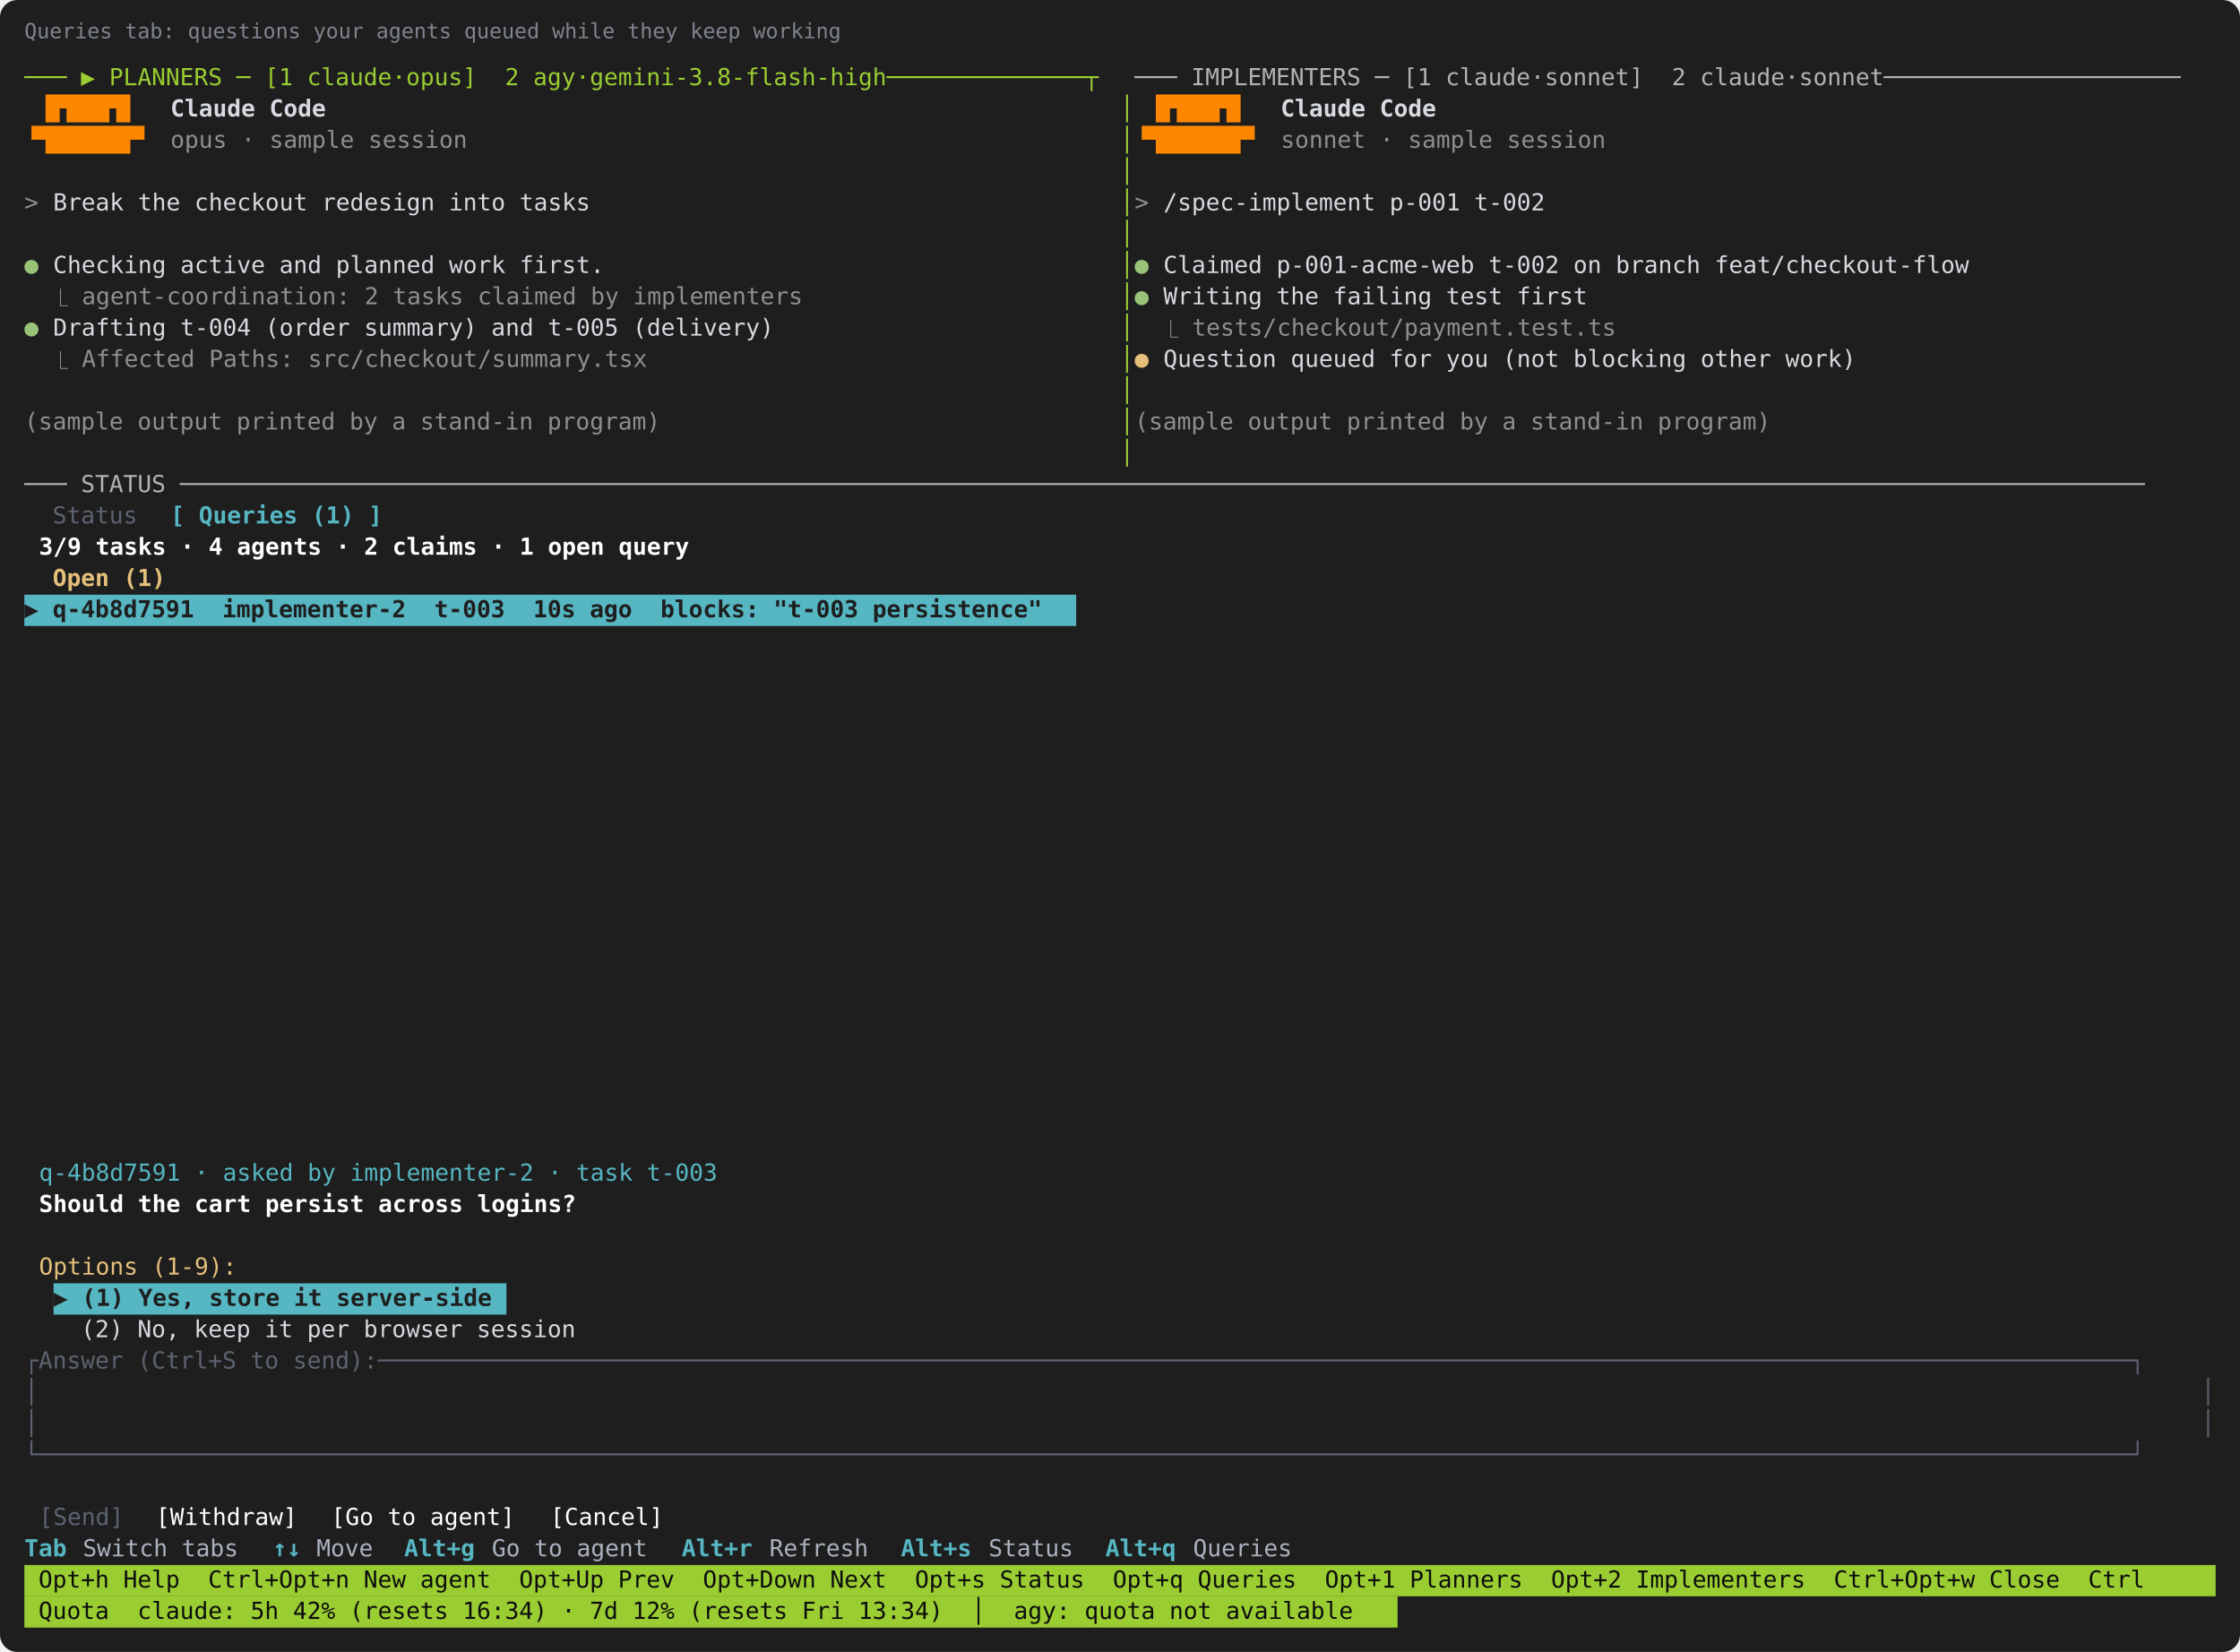
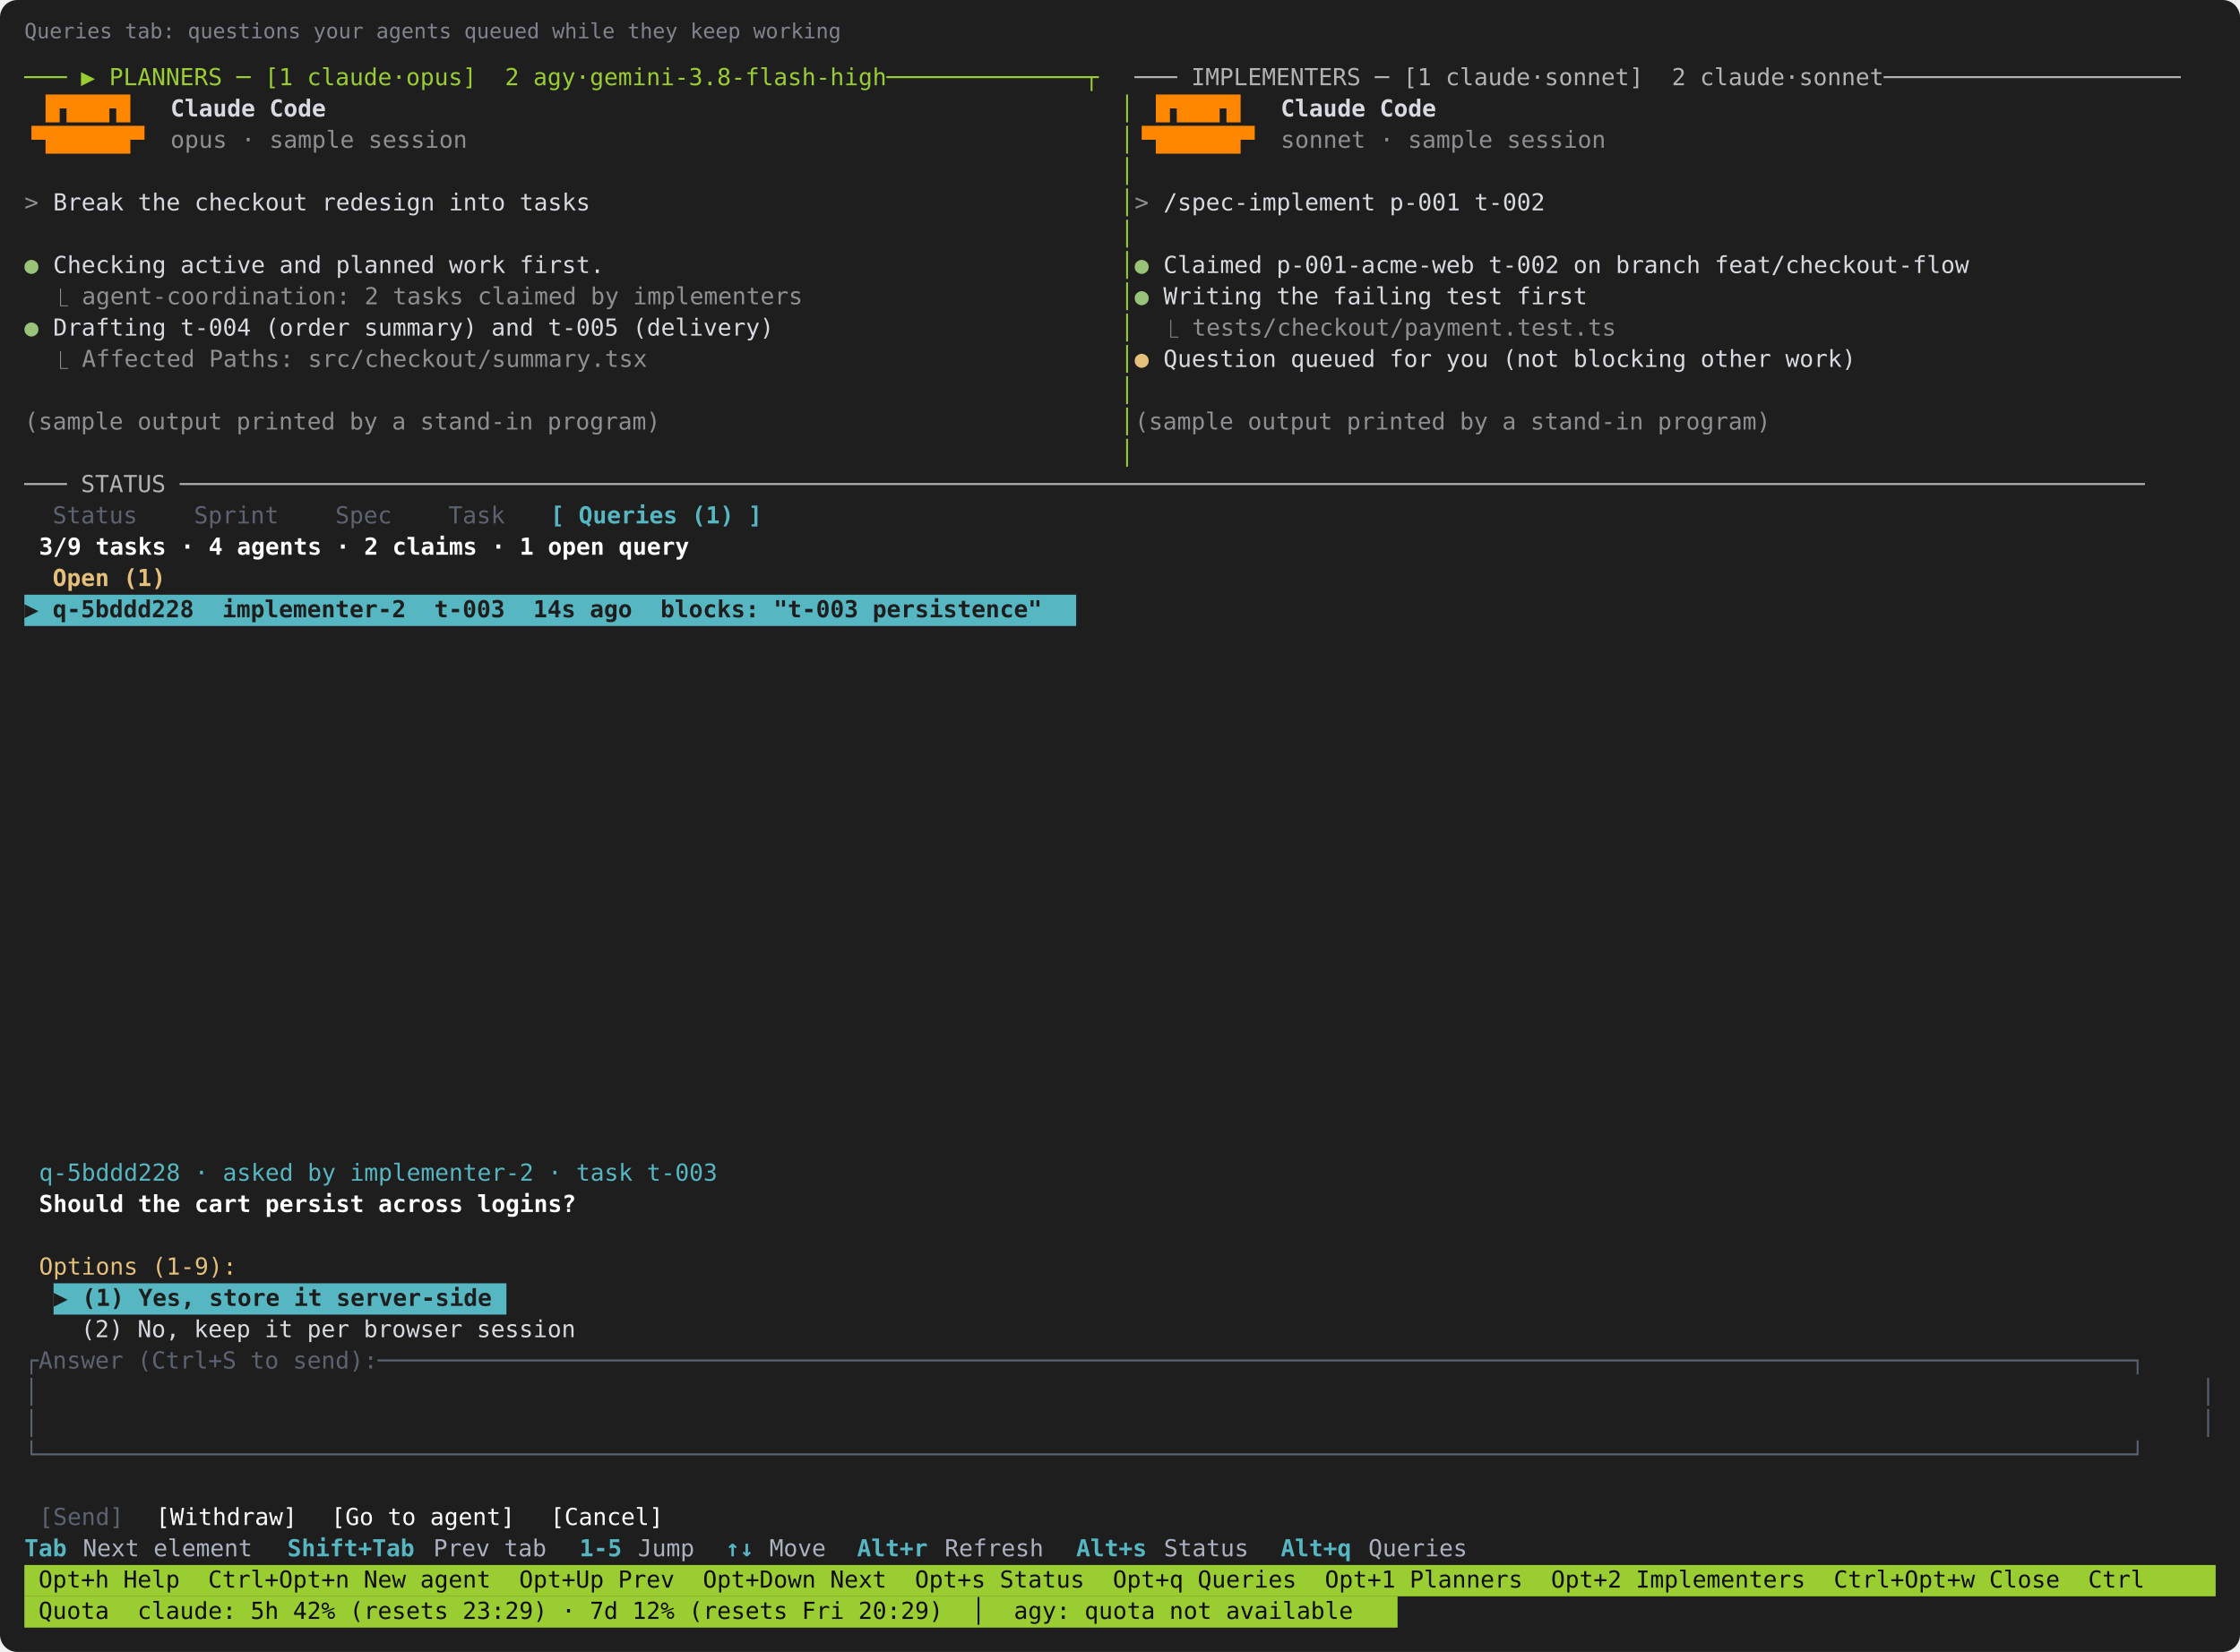
<svg xmlns="http://www.w3.org/2000/svg" width="1288" height="950" viewBox="0 0 1288 950" role="img" aria-label="Queries tab: questions your agents queued while they keep working">
  <rect width="100%" height="100%" rx="10" fill="#1e1e1e" />
  <text x="14" y="22" font-family="SFMono-Regular, Menlo, Consolas, 'DejaVu Sans Mono', 'Liberation Mono', monospace" font-size="12" fill="#7f848e">Queries tab: questions your agents queued while they keep working</text>
  <g>
    <rect x="14.0" y="342.0" width="604.8" height="18.0" fill="#56b6c2" />
    <rect x="30.8" y="738.0" width="260.4" height="18.0" fill="#56b6c2" />
    <rect x="14.0" y="900.0" width="1260.0" height="18.0" fill="#9acd32" />
    <rect x="14.0" y="918.0" width="789.6" height="18.0" fill="#9acd32" />
  </g>
  <g font-family="SFMono-Regular, Menlo, Consolas, 'DejaVu Sans Mono', 'Liberation Mono', monospace" font-size="13.5">
    <text x="14.0 22.4 30.8 39.2 47.6 56.0 64.4 72.8 81.2 89.6 98.0 106.4 114.8 123.2 131.6 140.0 148.4 156.8 165.2 173.6 182.0 190.4 198.8 207.2 215.6 224.0 232.4 240.8 249.2 257.6 266.0 274.4 282.8 291.2 299.6 308.0 316.4 324.8 333.2 341.6 350.0 358.4 366.8 375.2 383.6 392.0 400.4 408.8 417.2 425.6 434.0 442.4 450.8 459.2 467.6 476.0 484.4 492.8 501.2 509.6 518.0 526.4 534.8 543.2 551.6 560.0 568.4 576.8 585.2 593.6 602.0 610.4 618.8 627.2 635.6 644.0" y="49.0" fill="#9acd32" xml:space="preserve">─── ▶ PLANNERS ─ [1 claude·opus]  2 agy·gemini-3.8-flash-high──────────────┬</text>
    <text x="652.4 660.8 669.2 677.6 686.0 694.4 702.8 711.2 719.6 728.0 736.4 744.8 753.2 761.6 770.0 778.4 786.8 795.2 803.6 812.0 820.4 828.8 837.2 845.6 854.0 862.4 870.8 879.2 887.6 896.0 904.4 912.8 921.2 929.6 938.0 946.4 954.8 963.2 971.6 980.0 988.4 996.8 1005.2 1013.6 1022.0 1030.4 1038.8 1047.2 1055.6 1064.0 1072.4 1080.8 1089.2 1097.6 1106.0 1114.4 1122.8 1131.2 1139.6 1148.0 1156.4 1164.8 1173.2 1181.6 1190.0 1198.4 1206.8 1215.2 1223.6 1232.0 1240.4 1248.8 1257.2 1265.6" y="49.0" fill="#b3b3b3" xml:space="preserve">─── IMPLEMENTERS ─ [1 claude·sonnet]  2 claude·sonnet─────────────────────</text>
    <text x="14.0 22.4 30.8 39.2 47.6 56.0 64.4 72.8" y="67.0" fill="#ff8700" xml:space="preserve"> ▐▛███▜▌</text>
    <text x="98.0 106.4 114.8 123.2 131.6 140.0 148.4 156.8 165.2 173.6 182.0" y="67.0" fill="#d7dae0" font-weight="bold" xml:space="preserve">Claude Code</text>
    <text x="644.0" y="67.0" fill="#9acd32" xml:space="preserve">│</text>
    <text x="652.4 660.8 669.2 677.6 686.0 694.4 702.8 711.2" y="67.0" fill="#ff8700" xml:space="preserve"> ▐▛███▜▌</text>
    <text x="736.4 744.8 753.2 761.6 770.0 778.4 786.8 795.2 803.6 812.0 820.4" y="67.0" fill="#d7dae0" font-weight="bold" xml:space="preserve">Claude Code</text>
    <text x="14.0 22.4 30.8 39.2 47.6 56.0 64.4 72.8 81.2" y="85.0" fill="#ff8700" xml:space="preserve">▝▜█████▛▘</text>
    <text x="98.0 106.4 114.8 123.2 131.6 140.0 148.4 156.8 165.2 173.6 182.0 190.4 198.8 207.2 215.6 224.0 232.4 240.8 249.2 257.6 266.0" y="85.0" fill="#d7dae0" opacity="0.6" xml:space="preserve">opus · sample session</text>
    <text x="644.0" y="85.0" fill="#9acd32" xml:space="preserve">│</text>
    <text x="652.4 660.8 669.2 677.6 686.0 694.4 702.8 711.2 719.6" y="85.0" fill="#ff8700" xml:space="preserve">▝▜█████▛▘</text>
    <text x="736.4 744.8 753.2 761.6 770.0 778.4 786.8 795.2 803.6 812.0 820.4 828.8 837.2 845.6 854.0 862.4 870.8 879.2 887.6 896.0 904.4 912.8 921.2" y="85.0" fill="#d7dae0" opacity="0.6" xml:space="preserve">sonnet · sample session</text>
    <text x="644.0" y="103.0" fill="#9acd32" xml:space="preserve">│</text>
    <text x="14.0" y="121.0" fill="#d7dae0" opacity="0.6" xml:space="preserve">&gt;</text>
    <text x="22.4 30.8 39.2 47.6 56.0 64.4 72.8 81.2 89.6 98.0 106.4 114.8 123.2 131.6 140.0 148.4 156.8 165.2 173.6 182.0 190.4 198.8 207.2 215.6 224.0 232.4 240.8 249.2 257.6 266.0 274.4 282.8 291.2 299.6 308.0 316.4 324.8 333.2 341.6 350.0 358.4 366.8 375.2 383.6 392.0 400.4 408.8 417.2 425.6 434.0 442.4 450.8 459.2 467.6 476.0 484.4 492.8 501.2 509.6 518.0 526.4 534.8 543.2 551.6 560.0 568.4 576.8 585.2 593.6 602.0 610.4 618.8 627.2 635.6" y="121.0" fill="#d7dae0" xml:space="preserve"> Break the checkout redesign into tasks                                   </text>
    <text x="644.0" y="121.0" fill="#9acd32" xml:space="preserve">│</text>
    <text x="652.4" y="121.0" fill="#d7dae0" opacity="0.6" xml:space="preserve">&gt;</text>
    <text x="660.8 669.2 677.6 686.0 694.4 702.8 711.2 719.6 728.0 736.4 744.8 753.2 761.6 770.0 778.4 786.8 795.2 803.6 812.0 820.4 828.8 837.2 845.6 854.0 862.4 870.8 879.2 887.6" y="121.0" fill="#d7dae0" xml:space="preserve"> /spec-implement p-001 t-002</text>
    <text x="644.0" y="139.0" fill="#9acd32" xml:space="preserve">│</text>
    <text x="14.0" y="157.0" fill="#98c379" xml:space="preserve">●</text>
    <text x="22.4 30.8 39.2 47.6 56.0 64.4 72.8 81.2 89.6 98.0 106.4 114.8 123.2 131.6 140.0 148.4 156.8 165.2 173.6 182.0 190.4 198.8 207.2 215.6 224.0 232.4 240.8 249.2 257.6 266.0 274.4 282.8 291.2 299.6 308.0 316.4 324.8 333.2 341.6 350.0 358.4 366.8 375.2 383.6 392.0 400.4 408.8 417.2 425.6 434.0 442.4 450.8 459.2 467.6 476.0 484.4 492.8 501.2 509.6 518.0 526.4 534.8 543.2 551.6 560.0 568.4 576.8 585.2 593.6 602.0 610.4 618.8 627.2 635.6" y="157.0" fill="#d7dae0" xml:space="preserve"> Checking active and planned work first.                                  </text>
    <text x="644.0" y="157.0" fill="#9acd32" xml:space="preserve">│</text>
    <text x="652.4" y="157.0" fill="#98c379" xml:space="preserve">●</text>
    <text x="660.8 669.2 677.6 686.0 694.4 702.8 711.2 719.6 728.0 736.4 744.8 753.2 761.6 770.0 778.4 786.8 795.2 803.6 812.0 820.4 828.8 837.2 845.6 854.0 862.4 870.8 879.2 887.6 896.0 904.4 912.8 921.2 929.6 938.0 946.4 954.8 963.2 971.6 980.0 988.4 996.8 1005.2 1013.6 1022.0 1030.4 1038.8 1047.2 1055.6 1064.0 1072.4 1080.8 1089.2 1097.6 1106.0 1114.4 1122.8 1131.2 1139.6" y="157.0" fill="#d7dae0" xml:space="preserve"> Claimed p-001-acme-web t-002 on branch feat/checkout-flow</text>
    <text x="30.8 39.2 47.6 56.0 64.4 72.8 81.2 89.6 98.0 106.4 114.8 123.2 131.6 140.0 148.4 156.8 165.2 173.6 182.0 190.4 198.8 207.2 215.6 224.0 232.4 240.8 249.2 257.6 266.0 274.4 282.8 291.2 299.6 308.0 316.4 324.8 333.2 341.6 350.0 358.4 366.8 375.2 383.6 392.0 400.4 408.8 417.2 425.6 434.0 442.4 450.8 459.2 467.6" y="175.0" fill="#d7dae0" opacity="0.6" xml:space="preserve">⎿ agent-coordination: 2 tasks claimed by implementers</text>
    <text x="644.0" y="175.0" fill="#9acd32" xml:space="preserve">│</text>
    <text x="652.4" y="175.0" fill="#98c379" xml:space="preserve">●</text>
    <text x="660.8 669.2 677.6 686.0 694.4 702.8 711.2 719.6 728.0 736.4 744.8 753.2 761.6 770.0 778.4 786.8 795.2 803.6 812.0 820.4 828.8 837.2 845.6 854.0 862.4 870.8 879.2 887.6 896.0 904.4 912.8" y="175.0" fill="#d7dae0" xml:space="preserve"> Writing the failing test first</text>
    <text x="14.0" y="193.0" fill="#98c379" xml:space="preserve">●</text>
    <text x="22.4 30.8 39.2 47.6 56.0 64.4 72.8 81.2 89.6 98.0 106.4 114.8 123.2 131.6 140.0 148.4 156.8 165.2 173.6 182.0 190.4 198.8 207.2 215.6 224.0 232.4 240.8 249.2 257.6 266.0 274.4 282.8 291.2 299.6 308.0 316.4 324.8 333.2 341.6 350.0 358.4 366.8 375.2 383.6 392.0 400.4 408.8 417.2 425.6 434.0 442.4 450.8 459.2 467.6 476.0 484.4 492.8 501.2 509.6 518.0 526.4 534.8 543.2 551.6 560.0 568.4 576.8 585.2 593.6 602.0 610.4 618.8 627.2 635.6" y="193.0" fill="#d7dae0" xml:space="preserve"> Drafting t-004 (order summary) and t-005 (delivery)                      </text>
    <text x="644.0" y="193.0" fill="#9acd32" xml:space="preserve">│</text>
    <text x="669.2 677.6 686.0 694.4 702.8 711.2 719.6 728.0 736.4 744.8 753.2 761.6 770.0 778.4 786.8 795.2 803.6 812.0 820.4 828.8 837.2 845.6 854.0 862.4 870.8 879.2 887.6 896.0 904.4 912.8 921.2 929.6" y="193.0" fill="#d7dae0" opacity="0.6" xml:space="preserve">⎿ tests/checkout/payment.test.ts</text>
    <text x="30.8 39.2 47.6 56.0 64.4 72.8 81.2 89.6 98.0 106.4 114.8 123.2 131.6 140.0 148.4 156.8 165.2 173.6 182.0 190.4 198.8 207.2 215.6 224.0 232.4 240.8 249.2 257.6 266.0 274.4 282.8 291.2 299.6 308.0 316.4 324.8 333.2 341.6 350.0 358.4 366.8 375.2" y="211.0" fill="#d7dae0" opacity="0.6" xml:space="preserve">⎿ Affected Paths: src/checkout/summary.tsx</text>
    <text x="644.0" y="211.0" fill="#9acd32" xml:space="preserve">│</text>
    <text x="652.4" y="211.0" fill="#e5c07b" xml:space="preserve">●</text>
    <text x="660.8 669.2 677.6 686.0 694.4 702.8 711.2 719.6 728.0 736.4 744.8 753.2 761.6 770.0 778.4 786.8 795.2 803.6 812.0 820.4 828.8 837.2 845.6 854.0 862.4 870.8 879.2 887.6 896.0 904.4 912.8 921.2 929.6 938.0 946.4 954.8 963.2 971.6 980.0 988.4 996.8 1005.2 1013.6 1022.0 1030.4 1038.8 1047.2 1055.6 1064.0 1072.4" y="211.0" fill="#d7dae0" xml:space="preserve"> Question queued for you (not blocking other work)</text>
    <text x="644.0" y="229.0" fill="#9acd32" xml:space="preserve">│</text>
    <text x="14.0 22.4 30.8 39.2 47.6 56.0 64.4 72.8 81.2 89.6 98.0 106.4 114.8 123.2 131.6 140.0 148.4 156.8 165.2 173.6 182.0 190.4 198.8 207.2 215.6 224.0 232.4 240.8 249.2 257.6 266.0 274.4 282.8 291.2 299.6 308.0 316.4 324.8 333.2 341.6 350.0 358.4 366.8 375.2 383.6" y="247.0" fill="#d7dae0" opacity="0.6" xml:space="preserve">(sample output printed by a stand-in program)</text>
    <text x="644.0" y="247.0" fill="#9acd32" xml:space="preserve">│</text>
    <text x="652.4 660.8 669.2 677.6 686.0 694.4 702.8 711.2 719.6 728.0 736.4 744.8 753.2 761.6 770.0 778.4 786.8 795.2 803.6 812.0 820.4 828.8 837.2 845.6 854.0 862.4 870.8 879.2 887.6 896.0 904.4 912.8 921.2 929.6 938.0 946.4 954.8 963.2 971.6 980.0 988.4 996.8 1005.2 1013.6 1022.0" y="247.0" fill="#d7dae0" opacity="0.6" xml:space="preserve">(sample output printed by a stand-in program)</text>
    <text x="644.0" y="265.0" fill="#9acd32" xml:space="preserve">│</text>
    <text x="14.0 22.4 30.8 39.2 47.6 56.0 64.4 72.8 81.2 89.6 98.0 106.4 114.8 123.2 131.6 140.0 148.4 156.8 165.2 173.6 182.0 190.4 198.8 207.2 215.6 224.0 232.4 240.8 249.2 257.6 266.0 274.4 282.8 291.2 299.6 308.0 316.4 324.8 333.2 341.6 350.0 358.4 366.8 375.2 383.6 392.0 400.4 408.8 417.2 425.6 434.0 442.4 450.8 459.2 467.6 476.0 484.4 492.8 501.2 509.6 518.0 526.4 534.8 543.2 551.6 560.0 568.4 576.8 585.2 593.6 602.0 610.4 618.8 627.2 635.6 644.0 652.4 660.8 669.2 677.6 686.0 694.4 702.8 711.2 719.6 728.0 736.4 744.8 753.2 761.6 770.0 778.4 786.8 795.2 803.6 812.0 820.4 828.8 837.2 845.6 854.0 862.4 870.8 879.2 887.6 896.0 904.4 912.8 921.2 929.6 938.0 946.4 954.8 963.2 971.6 980.0 988.4 996.8 1005.2 1013.6 1022.0 1030.4 1038.8 1047.2 1055.6 1064.0 1072.4 1080.8 1089.2 1097.6 1106.0 1114.4 1122.8 1131.2 1139.6 1148.0 1156.4 1164.8 1173.2 1181.6 1190.0 1198.4 1206.8 1215.2 1223.6 1232.0 1240.4 1248.8 1257.2 1265.6" y="283.0" fill="#b3b3b3" xml:space="preserve">─── STATUS ───────────────────────────────────────────────────────────────────────────────────────────────────────────────────────────────────────────</text>
-     <text x="14.0 22.4 30.8 39.2 47.6 56.0 64.4 72.8 81.2 89.6" y="301.0" fill="#5c6370" xml:space="preserve">  Status  </text>
-     <text x="98.0 106.4 114.8 123.2 131.6 140.0 148.4 156.8 165.2 173.6 182.0 190.4 198.8 207.2 215.6" y="301.0" fill="#56b6c2" font-weight="bold" xml:space="preserve">[ Queries (1) ]</text>
+     <text x="14.0 22.4 30.8 39.2 47.6 56.0 64.4 72.8 81.2 89.6 98.0 106.4 114.8 123.2 131.6 140.0 148.4 156.8 165.2 173.6 182.0 190.4 198.8 207.2 215.6 224.0 232.4 240.8 249.2 257.6 266.0 274.4 282.8 291.2 299.6 308.0" y="301.0" fill="#5c6370" xml:space="preserve">  Status    Sprint    Spec    Task  </text>
+     <text x="316.4 324.8 333.2 341.6 350.0 358.4 366.8 375.2 383.6 392.0 400.4 408.8 417.2 425.6 434.0" y="301.0" fill="#56b6c2" font-weight="bold" xml:space="preserve">[ Queries (1) ]</text>
    <text x="22.4 30.8 39.2 47.6 56.0 64.4 72.8 81.2 89.6 98.0 106.4 114.8 123.2 131.6 140.0 148.4 156.8 165.2 173.6 182.0 190.4 198.8 207.2 215.6 224.0 232.4 240.8 249.2 257.6 266.0 274.4 282.8 291.2 299.6 308.0 316.4 324.8 333.2 341.6 350.0 358.4 366.8 375.2 383.6 392.0 400.4" y="319.0" fill="#ffffff" font-weight="bold" xml:space="preserve">3/9 tasks · 4 agents · 2 claims · 1 open query</text>
    <text x="14.0 22.4 30.8 39.2 47.6 56.0 64.4 72.8 81.2 89.6" y="337.0" fill="#e5c07b" font-weight="bold" xml:space="preserve">  Open (1)</text>
-     <text x="14.0 22.4 30.8 39.2 47.6 56.0 64.4 72.8 81.2 89.6 98.0 106.4 114.8 123.2 131.6 140.0 148.4 156.8 165.2 173.6 182.0 190.4 198.8 207.2 215.6 224.0 232.4 240.8 249.2 257.6 266.0 274.4 282.8 291.2 299.6 308.0 316.4 324.8 333.2 341.6 350.0 358.4 366.8 375.2 383.6 392.0 400.4 408.8 417.2 425.6 434.0 442.4 450.8 459.2 467.6 476.0 484.4 492.8 501.2 509.6 518.0 526.4 534.8 543.2 551.6 560.0 568.4 576.8 585.2 593.6 602.0 610.4" y="355.0" fill="#1e1e1e" font-weight="bold" xml:space="preserve">▶ q-4b8d7591  implementer-2  t-003  10s ago  blocks: "t-003 persistence"</text>
-     <text x="22.4 30.8 39.2 47.6 56.0 64.4 72.8 81.2 89.6 98.0 106.4 114.8 123.2 131.6 140.0 148.4 156.8 165.2 173.6 182.0 190.4 198.8 207.2 215.6 224.0 232.4 240.8 249.2 257.6 266.0 274.4 282.8 291.2 299.6 308.0 316.4 324.8 333.2 341.6 350.0 358.4 366.8 375.2 383.6 392.0 400.4 408.8 417.2" y="679.0" fill="#56b6c2" xml:space="preserve">q-4b8d7591 · asked by implementer-2 · task t-003</text>
+     <text x="14.0 22.4 30.8 39.2 47.6 56.0 64.4 72.8 81.2 89.6 98.0 106.4 114.8 123.2 131.6 140.0 148.4 156.8 165.2 173.6 182.0 190.4 198.8 207.2 215.6 224.0 232.4 240.8 249.2 257.6 266.0 274.4 282.8 291.2 299.6 308.0 316.4 324.8 333.2 341.6 350.0 358.4 366.8 375.2 383.6 392.0 400.4 408.8 417.2 425.6 434.0 442.4 450.8 459.2 467.6 476.0 484.4 492.8 501.2 509.6 518.0 526.4 534.8 543.2 551.6 560.0 568.4 576.8 585.2 593.6 602.0 610.4" y="355.0" fill="#1e1e1e" font-weight="bold" xml:space="preserve">▶ q-5bddd228  implementer-2  t-003  14s ago  blocks: "t-003 persistence"</text>
+     <text x="22.4 30.8 39.2 47.6 56.0 64.4 72.8 81.2 89.6 98.0 106.4 114.8 123.2 131.6 140.0 148.4 156.8 165.2 173.6 182.0 190.4 198.8 207.2 215.6 224.0 232.4 240.8 249.2 257.6 266.0 274.4 282.8 291.2 299.6 308.0 316.4 324.8 333.2 341.6 350.0 358.4 366.8 375.2 383.6 392.0 400.4 408.8 417.2" y="679.0" fill="#56b6c2" xml:space="preserve">q-5bddd228 · asked by implementer-2 · task t-003</text>
    <text x="22.4 30.8 39.2 47.6 56.0 64.4 72.8 81.2 89.6 98.0 106.4 114.8 123.2 131.6 140.0 148.4 156.8 165.2 173.6 182.0 190.4 198.8 207.2 215.6 224.0 232.4 240.8 249.2 257.6 266.0 274.4 282.8 291.2 299.6 308.0 316.4 324.8 333.2" y="697.0" fill="#ffffff" font-weight="bold" xml:space="preserve">Should the cart persist across logins?</text>
    <text x="22.4 30.8 39.2 47.6 56.0 64.4 72.8 81.2 89.6 98.0 106.4 114.8 123.2 131.6" y="733.0" fill="#e5c07b" xml:space="preserve">Options (1-9):</text>
    <text x="30.8 39.2 47.6 56.0 64.4 72.8 81.2 89.6 98.0 106.4 114.8 123.2 131.6 140.0 148.4 156.8 165.2 173.6 182.0 190.4 198.8 207.2 215.6 224.0 232.4 240.8 249.2 257.6 266.0 274.4 282.8" y="751.0" fill="#1e1e1e" font-weight="bold" xml:space="preserve">▶ (1) Yes, store it server-side</text>
    <text x="14.0 22.4 30.8 39.2 47.6 56.0 64.4 72.8 81.2 89.6 98.0 106.4 114.8 123.2 131.6 140.0 148.4 156.8 165.2 173.6 182.0 190.4 198.8 207.2 215.6 224.0 232.4 240.8 249.2 257.6 266.0 274.4 282.8 291.2 299.6 308.0 316.4 324.8 333.2" y="769.0" fill="#d7dae0" xml:space="preserve">    (2) No, keep it per browser session</text>
    <text x="14.0 22.4 30.8 39.2 47.6 56.0 64.4 72.8 81.2 89.6 98.0 106.4 114.8 123.2 131.6 140.0 148.4 156.8 165.2 173.6 182.0 190.4 198.8 207.2 215.6 224.0 232.4 240.8 249.2 257.6 266.0 274.4 282.8 291.2 299.6 308.0 316.4 324.8 333.2 341.6 350.0 358.4 366.8 375.2 383.6 392.0 400.4 408.8 417.2 425.6 434.0 442.4 450.8 459.2 467.6 476.0 484.4 492.8 501.2 509.6 518.0 526.4 534.8 543.2 551.6 560.0 568.4 576.8 585.2 593.6 602.0 610.4 618.8 627.2 635.6 644.0 652.4 660.8 669.2 677.6 686.0 694.4 702.8 711.2 719.6 728.0 736.4 744.8 753.2 761.6 770.0 778.4 786.8 795.2 803.6 812.0 820.4 828.8 837.2 845.6 854.0 862.4 870.8 879.2 887.6 896.0 904.4 912.8 921.2 929.6 938.0 946.4 954.8 963.2 971.6 980.0 988.4 996.8 1005.2 1013.6 1022.0 1030.4 1038.8 1047.2 1055.6 1064.0 1072.4 1080.8 1089.2 1097.6 1106.0 1114.4 1122.8 1131.2 1139.6 1148.0 1156.4 1164.8 1173.2 1181.6 1190.0 1198.4 1206.8 1215.2 1223.6 1232.0 1240.4 1248.8 1257.2 1265.6" y="787.0" fill="#5c6370" xml:space="preserve">┌Answer (Ctrl+S to send):────────────────────────────────────────────────────────────────────────────────────────────────────────────────────────────┐</text>
    <text x="14.0" y="805.0" fill="#5c6370" xml:space="preserve">│</text>
    <text x="1265.6" y="805.0" fill="#5c6370" xml:space="preserve">│</text>
    <text x="14.0" y="823.0" fill="#5c6370" xml:space="preserve">│</text>
    <text x="1265.6" y="823.0" fill="#5c6370" xml:space="preserve">│</text>
    <text x="14.0 22.4 30.8 39.2 47.6 56.0 64.4 72.8 81.2 89.6 98.0 106.4 114.8 123.2 131.6 140.0 148.4 156.8 165.2 173.6 182.0 190.4 198.8 207.2 215.6 224.0 232.4 240.8 249.2 257.6 266.0 274.4 282.8 291.2 299.6 308.0 316.4 324.8 333.2 341.6 350.0 358.4 366.8 375.2 383.6 392.0 400.4 408.8 417.2 425.6 434.0 442.4 450.8 459.2 467.6 476.0 484.4 492.8 501.2 509.6 518.0 526.4 534.8 543.2 551.6 560.0 568.4 576.8 585.2 593.6 602.0 610.4 618.8 627.2 635.6 644.0 652.4 660.8 669.2 677.6 686.0 694.4 702.8 711.2 719.6 728.0 736.4 744.8 753.2 761.6 770.0 778.4 786.8 795.2 803.6 812.0 820.4 828.8 837.2 845.6 854.0 862.4 870.8 879.2 887.6 896.0 904.4 912.8 921.2 929.6 938.0 946.4 954.8 963.2 971.6 980.0 988.4 996.8 1005.2 1013.6 1022.0 1030.4 1038.8 1047.2 1055.6 1064.0 1072.4 1080.8 1089.2 1097.6 1106.0 1114.4 1122.8 1131.2 1139.6 1148.0 1156.4 1164.8 1173.2 1181.6 1190.0 1198.4 1206.8 1215.2 1223.6 1232.0 1240.4 1248.8 1257.2 1265.6" y="841.0" fill="#5c6370" xml:space="preserve">└────────────────────────────────────────────────────────────────────────────────────────────────────────────────────────────────────────────────────┘</text>
    <text x="22.4 30.8 39.2 47.6 56.0 64.4" y="877.0" fill="#5c6370" xml:space="preserve">[Send]</text>
    <text x="89.6 98.0 106.4 114.8 123.2 131.6 140.0 148.4 156.8 165.2" y="877.0" fill="#ffffff" xml:space="preserve">[Withdraw]</text>
    <text x="190.4 198.8 207.2 215.6 224.0 232.4 240.8 249.2 257.6 266.0 274.4 282.8 291.2" y="877.0" fill="#ffffff" xml:space="preserve">[Go to agent]</text>
    <text x="316.4 324.8 333.2 341.6 350.0 358.4 366.8 375.2" y="877.0" fill="#ffffff" xml:space="preserve">[Cancel]</text>
    <text x="14.0 22.4 30.8" y="895.0" fill="#56b6c2" font-weight="bold" xml:space="preserve">Tab</text>
-     <text x="47.6 56.0 64.4 72.8 81.2 89.6 98.0 106.4 114.8 123.2 131.6" y="895.0" fill="#abb2bf" xml:space="preserve">Switch tabs</text>
-     <text x="156.8 165.2" y="895.0" fill="#56b6c2" font-weight="bold" xml:space="preserve">↑↓</text>
-     <text x="182.0 190.4 198.8 207.2" y="895.0" fill="#abb2bf" xml:space="preserve">Move</text>
-     <text x="232.4 240.8 249.2 257.6 266.0" y="895.0" fill="#56b6c2" font-weight="bold" xml:space="preserve">Alt+g</text>
-     <text x="282.8 291.2 299.6 308.0 316.4 324.8 333.2 341.6 350.0 358.4 366.8" y="895.0" fill="#abb2bf" xml:space="preserve">Go to agent</text>
-     <text x="392.0 400.4 408.8 417.2 425.6" y="895.0" fill="#56b6c2" font-weight="bold" xml:space="preserve">Alt+r</text>
-     <text x="442.4 450.8 459.2 467.6 476.0 484.4 492.8" y="895.0" fill="#abb2bf" xml:space="preserve">Refresh</text>
-     <text x="518.0 526.4 534.8 543.2 551.6" y="895.0" fill="#56b6c2" font-weight="bold" xml:space="preserve">Alt+s</text>
-     <text x="568.4 576.8 585.2 593.6 602.0 610.4" y="895.0" fill="#abb2bf" xml:space="preserve">Status</text>
-     <text x="635.6 644.0 652.4 660.8 669.2" y="895.0" fill="#56b6c2" font-weight="bold" xml:space="preserve">Alt+q</text>
-     <text x="686.0 694.4 702.8 711.2 719.6 728.0 736.4" y="895.0" fill="#abb2bf" xml:space="preserve">Queries</text>
+     <text x="47.6 56.0 64.4 72.8 81.2 89.6 98.0 106.4 114.8 123.2 131.6 140.0" y="895.0" fill="#abb2bf" xml:space="preserve">Next element</text>
+     <text x="165.2 173.6 182.0 190.4 198.8 207.2 215.6 224.0 232.4" y="895.0" fill="#56b6c2" font-weight="bold" xml:space="preserve">Shift+Tab</text>
+     <text x="249.2 257.6 266.0 274.4 282.8 291.2 299.6 308.0" y="895.0" fill="#abb2bf" xml:space="preserve">Prev tab</text>
+     <text x="333.2 341.6 350.0" y="895.0" fill="#56b6c2" font-weight="bold" xml:space="preserve">1-5</text>
+     <text x="366.8 375.2 383.6 392.0" y="895.0" fill="#abb2bf" xml:space="preserve">Jump</text>
+     <text x="417.2 425.6" y="895.0" fill="#56b6c2" font-weight="bold" xml:space="preserve">↑↓</text>
+     <text x="442.4 450.8 459.2 467.6" y="895.0" fill="#abb2bf" xml:space="preserve">Move</text>
+     <text x="492.8 501.2 509.6 518.0 526.4" y="895.0" fill="#56b6c2" font-weight="bold" xml:space="preserve">Alt+r</text>
+     <text x="543.2 551.6 560.0 568.4 576.8 585.2 593.6" y="895.0" fill="#abb2bf" xml:space="preserve">Refresh</text>
+     <text x="618.8 627.2 635.6 644.0 652.4" y="895.0" fill="#56b6c2" font-weight="bold" xml:space="preserve">Alt+s</text>
+     <text x="669.2 677.6 686.0 694.4 702.8 711.2" y="895.0" fill="#abb2bf" xml:space="preserve">Status</text>
+     <text x="736.4 744.8 753.2 761.6 770.0" y="895.0" fill="#56b6c2" font-weight="bold" xml:space="preserve">Alt+q</text>
+     <text x="786.8 795.2 803.6 812.0 820.4 828.8 837.2" y="895.0" fill="#abb2bf" xml:space="preserve">Queries</text>
    <text x="14.0 22.4 30.8 39.2 47.6 56.0 64.4 72.8 81.2 89.6 98.0 106.4 114.8 123.2 131.6 140.0 148.4 156.8 165.2 173.6 182.0 190.4 198.8 207.2 215.6 224.0 232.4 240.8 249.2 257.6 266.0 274.4 282.8 291.2 299.6 308.0 316.4 324.8 333.2 341.6 350.0 358.4 366.8 375.2 383.6 392.0 400.4 408.8 417.2 425.6 434.0 442.4 450.8 459.2 467.6 476.0 484.4 492.8 501.2 509.6 518.0 526.4 534.8 543.2 551.6 560.0 568.4 576.8 585.2 593.6 602.0 610.4 618.8 627.2 635.6 644.0 652.4 660.8 669.2 677.6 686.0 694.4 702.8 711.2 719.6 728.0 736.4 744.8 753.2 761.6 770.0 778.4 786.8 795.2 803.6 812.0 820.4 828.8 837.2 845.6 854.0 862.4 870.8 879.2 887.6 896.0 904.4 912.8 921.2 929.6 938.0 946.4 954.8 963.2 971.6 980.0 988.4 996.8 1005.2 1013.6 1022.0 1030.4 1038.8 1047.2 1055.6 1064.0 1072.4 1080.8 1089.2 1097.6 1106.0 1114.4 1122.8 1131.2 1139.6 1148.0 1156.4 1164.8 1173.2 1181.6 1190.0 1198.4 1206.8 1215.2 1223.6 1232.0 1240.4 1248.8 1257.2 1265.6" y="913.0" fill="#0d0d0d" xml:space="preserve"> Opt+h Help  Ctrl+Opt+n New agent  Opt+Up Prev  Opt+Down Next  Opt+s Status  Opt+q Queries  Opt+1 Planners  Opt+2 Implementers  Ctrl+Opt+w Close  Ctrl</text>
-     <text x="14.0 22.4 30.8 39.2 47.6 56.0 64.4 72.8 81.2 89.6 98.0 106.4 114.8 123.2 131.6 140.0 148.4 156.8 165.2 173.6 182.0 190.4 198.8 207.2 215.6 224.0 232.4 240.8 249.2 257.6 266.0 274.4 282.8 291.2 299.6 308.0 316.4 324.8 333.2 341.6 350.0 358.4 366.8 375.2 383.6 392.0 400.4 408.8 417.2 425.6 434.0 442.4 450.8 459.2 467.6 476.0 484.4 492.8 501.2 509.6 518.0 526.4 534.8 543.2 551.6 560.0 568.4 576.8 585.2 593.6 602.0 610.4 618.8 627.2 635.6 644.0 652.4 660.8 669.2 677.6 686.0 694.4 702.8 711.2 719.6 728.0 736.4 744.8 753.2 761.6 770.0 778.4 786.8 795.2" y="931.0" fill="#0d0d0d" xml:space="preserve"> Quota  claude: 5h 42% (resets 16:34) · 7d 12% (resets Fri 13:34)  │  agy: quota not available</text>
+     <text x="14.0 22.4 30.8 39.2 47.6 56.0 64.4 72.8 81.2 89.6 98.0 106.4 114.8 123.2 131.6 140.0 148.4 156.8 165.2 173.6 182.0 190.4 198.8 207.2 215.6 224.0 232.4 240.8 249.2 257.6 266.0 274.4 282.8 291.2 299.6 308.0 316.4 324.8 333.2 341.6 350.0 358.4 366.8 375.2 383.6 392.0 400.4 408.8 417.2 425.6 434.0 442.4 450.8 459.2 467.6 476.0 484.4 492.8 501.2 509.6 518.0 526.4 534.8 543.2 551.6 560.0 568.4 576.8 585.2 593.6 602.0 610.4 618.8 627.2 635.6 644.0 652.4 660.8 669.2 677.6 686.0 694.4 702.8 711.2 719.6 728.0 736.4 744.8 753.2 761.6 770.0 778.4 786.8 795.2" y="931.0" fill="#0d0d0d" xml:space="preserve"> Quota  claude: 5h 42% (resets 23:29) · 7d 12% (resets Fri 20:29)  │  agy: quota not available</text>
  </g>
</svg>
